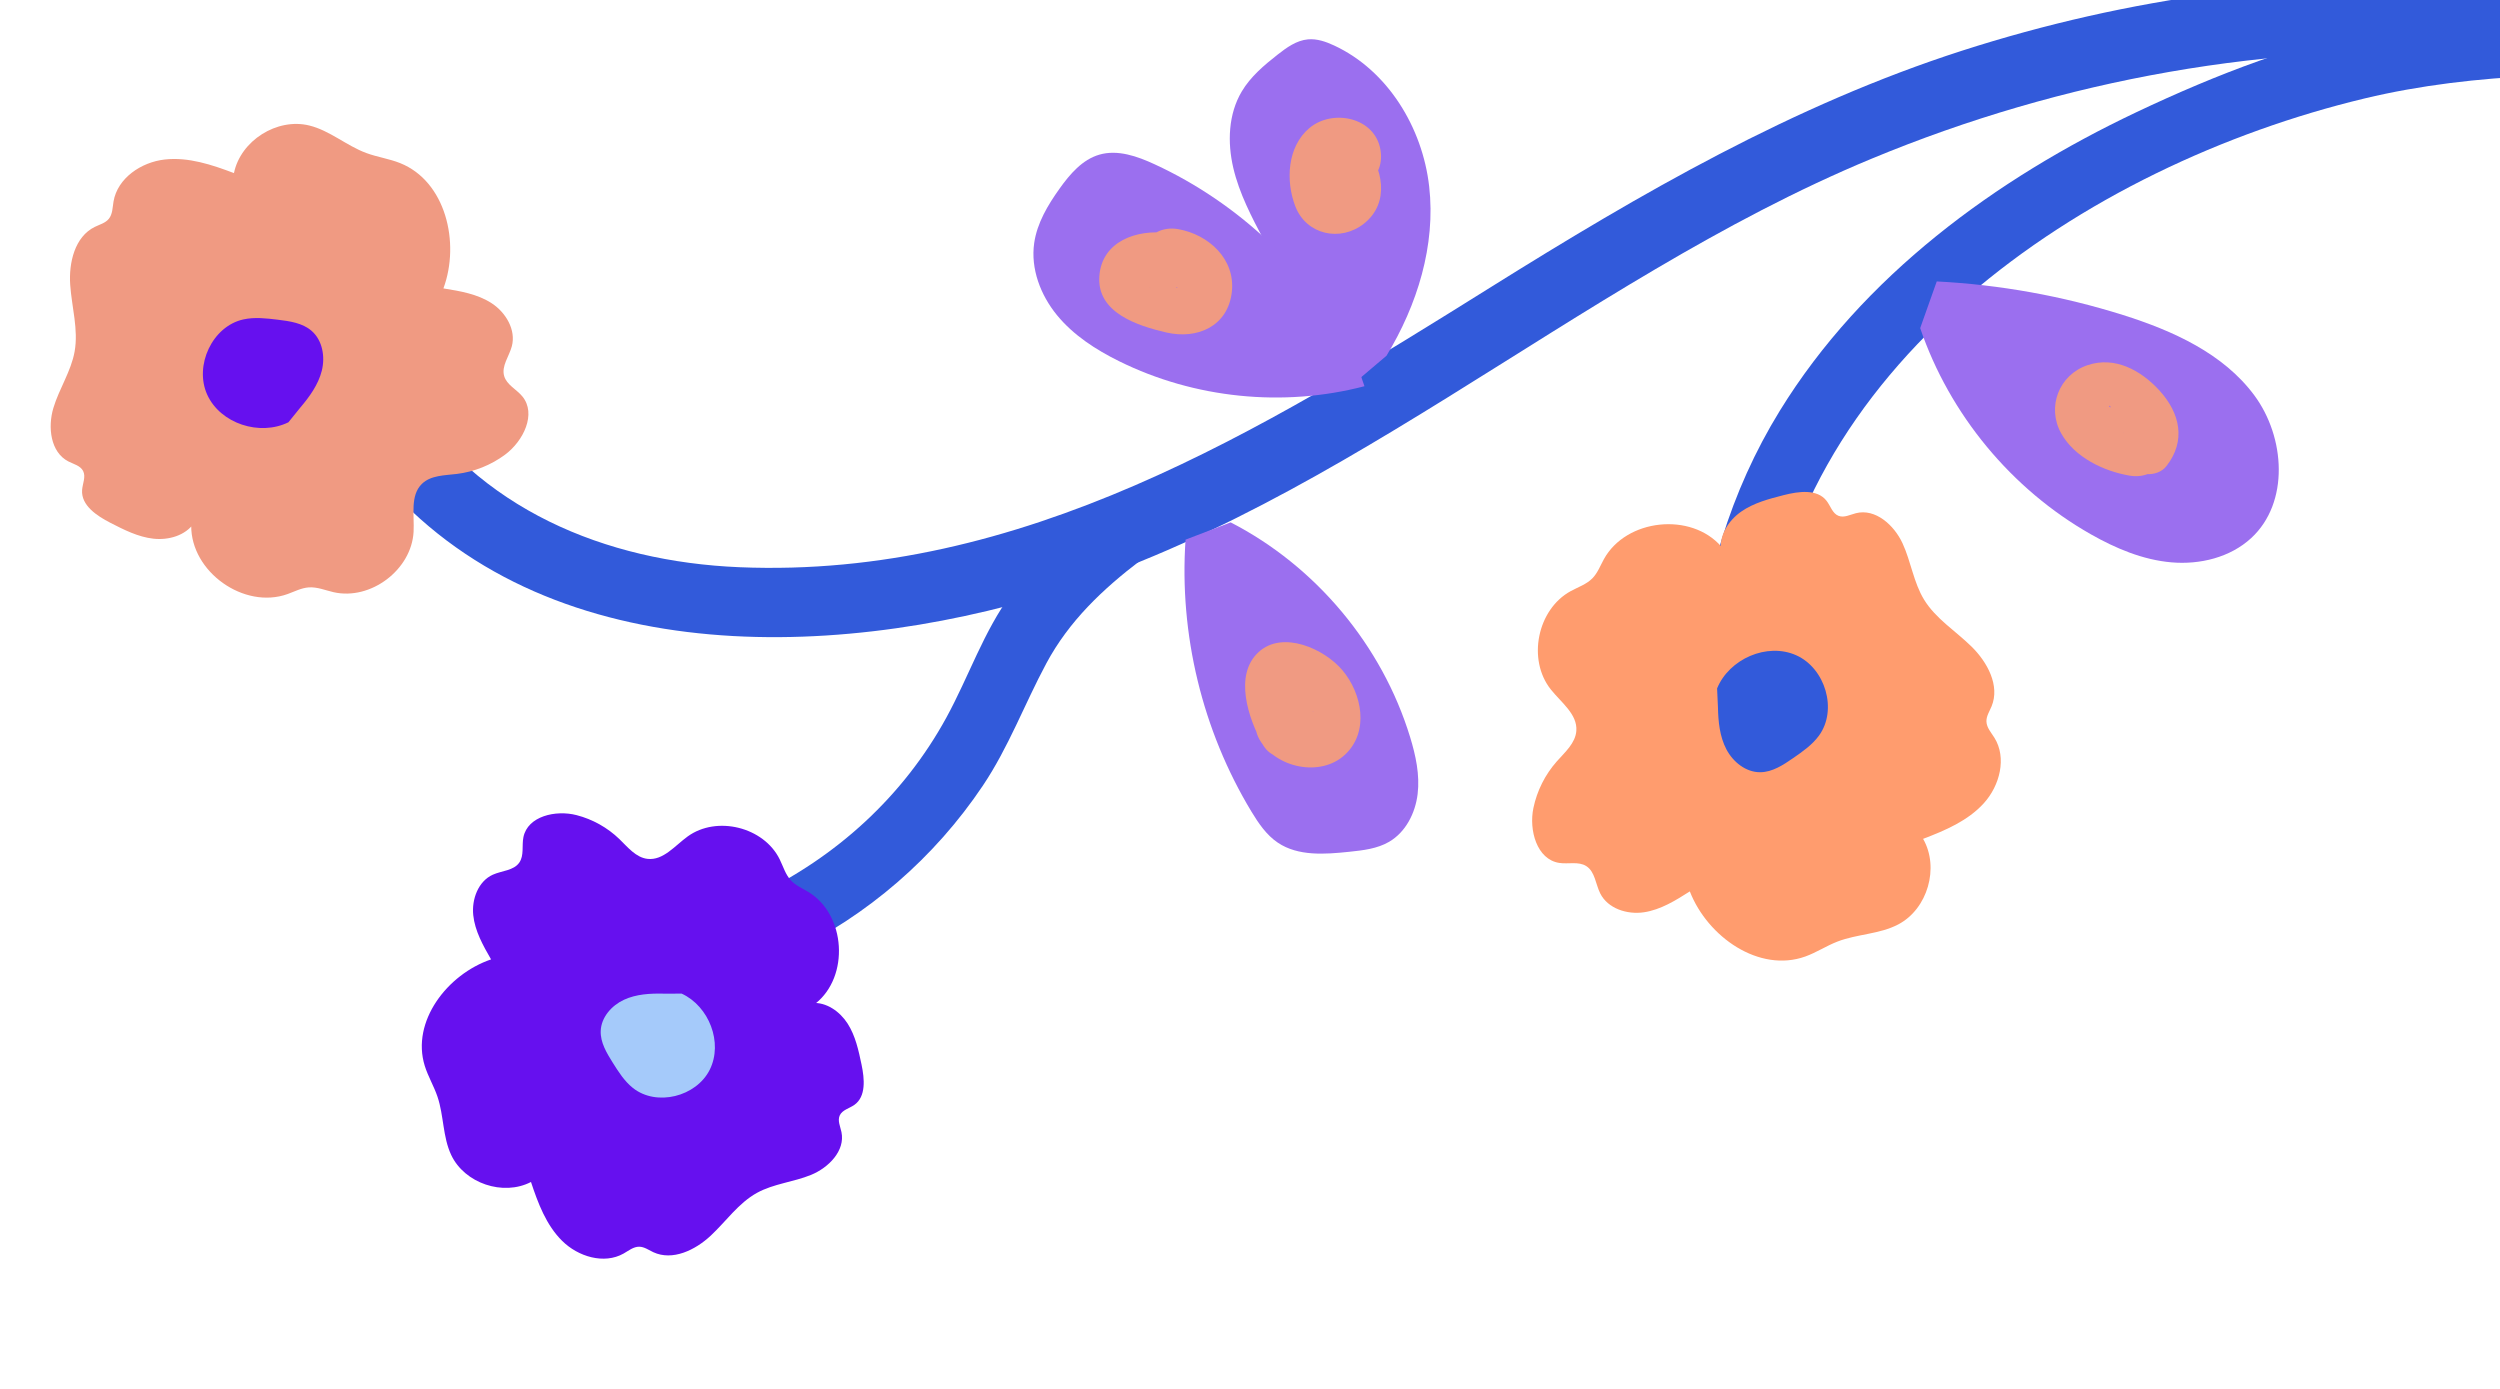
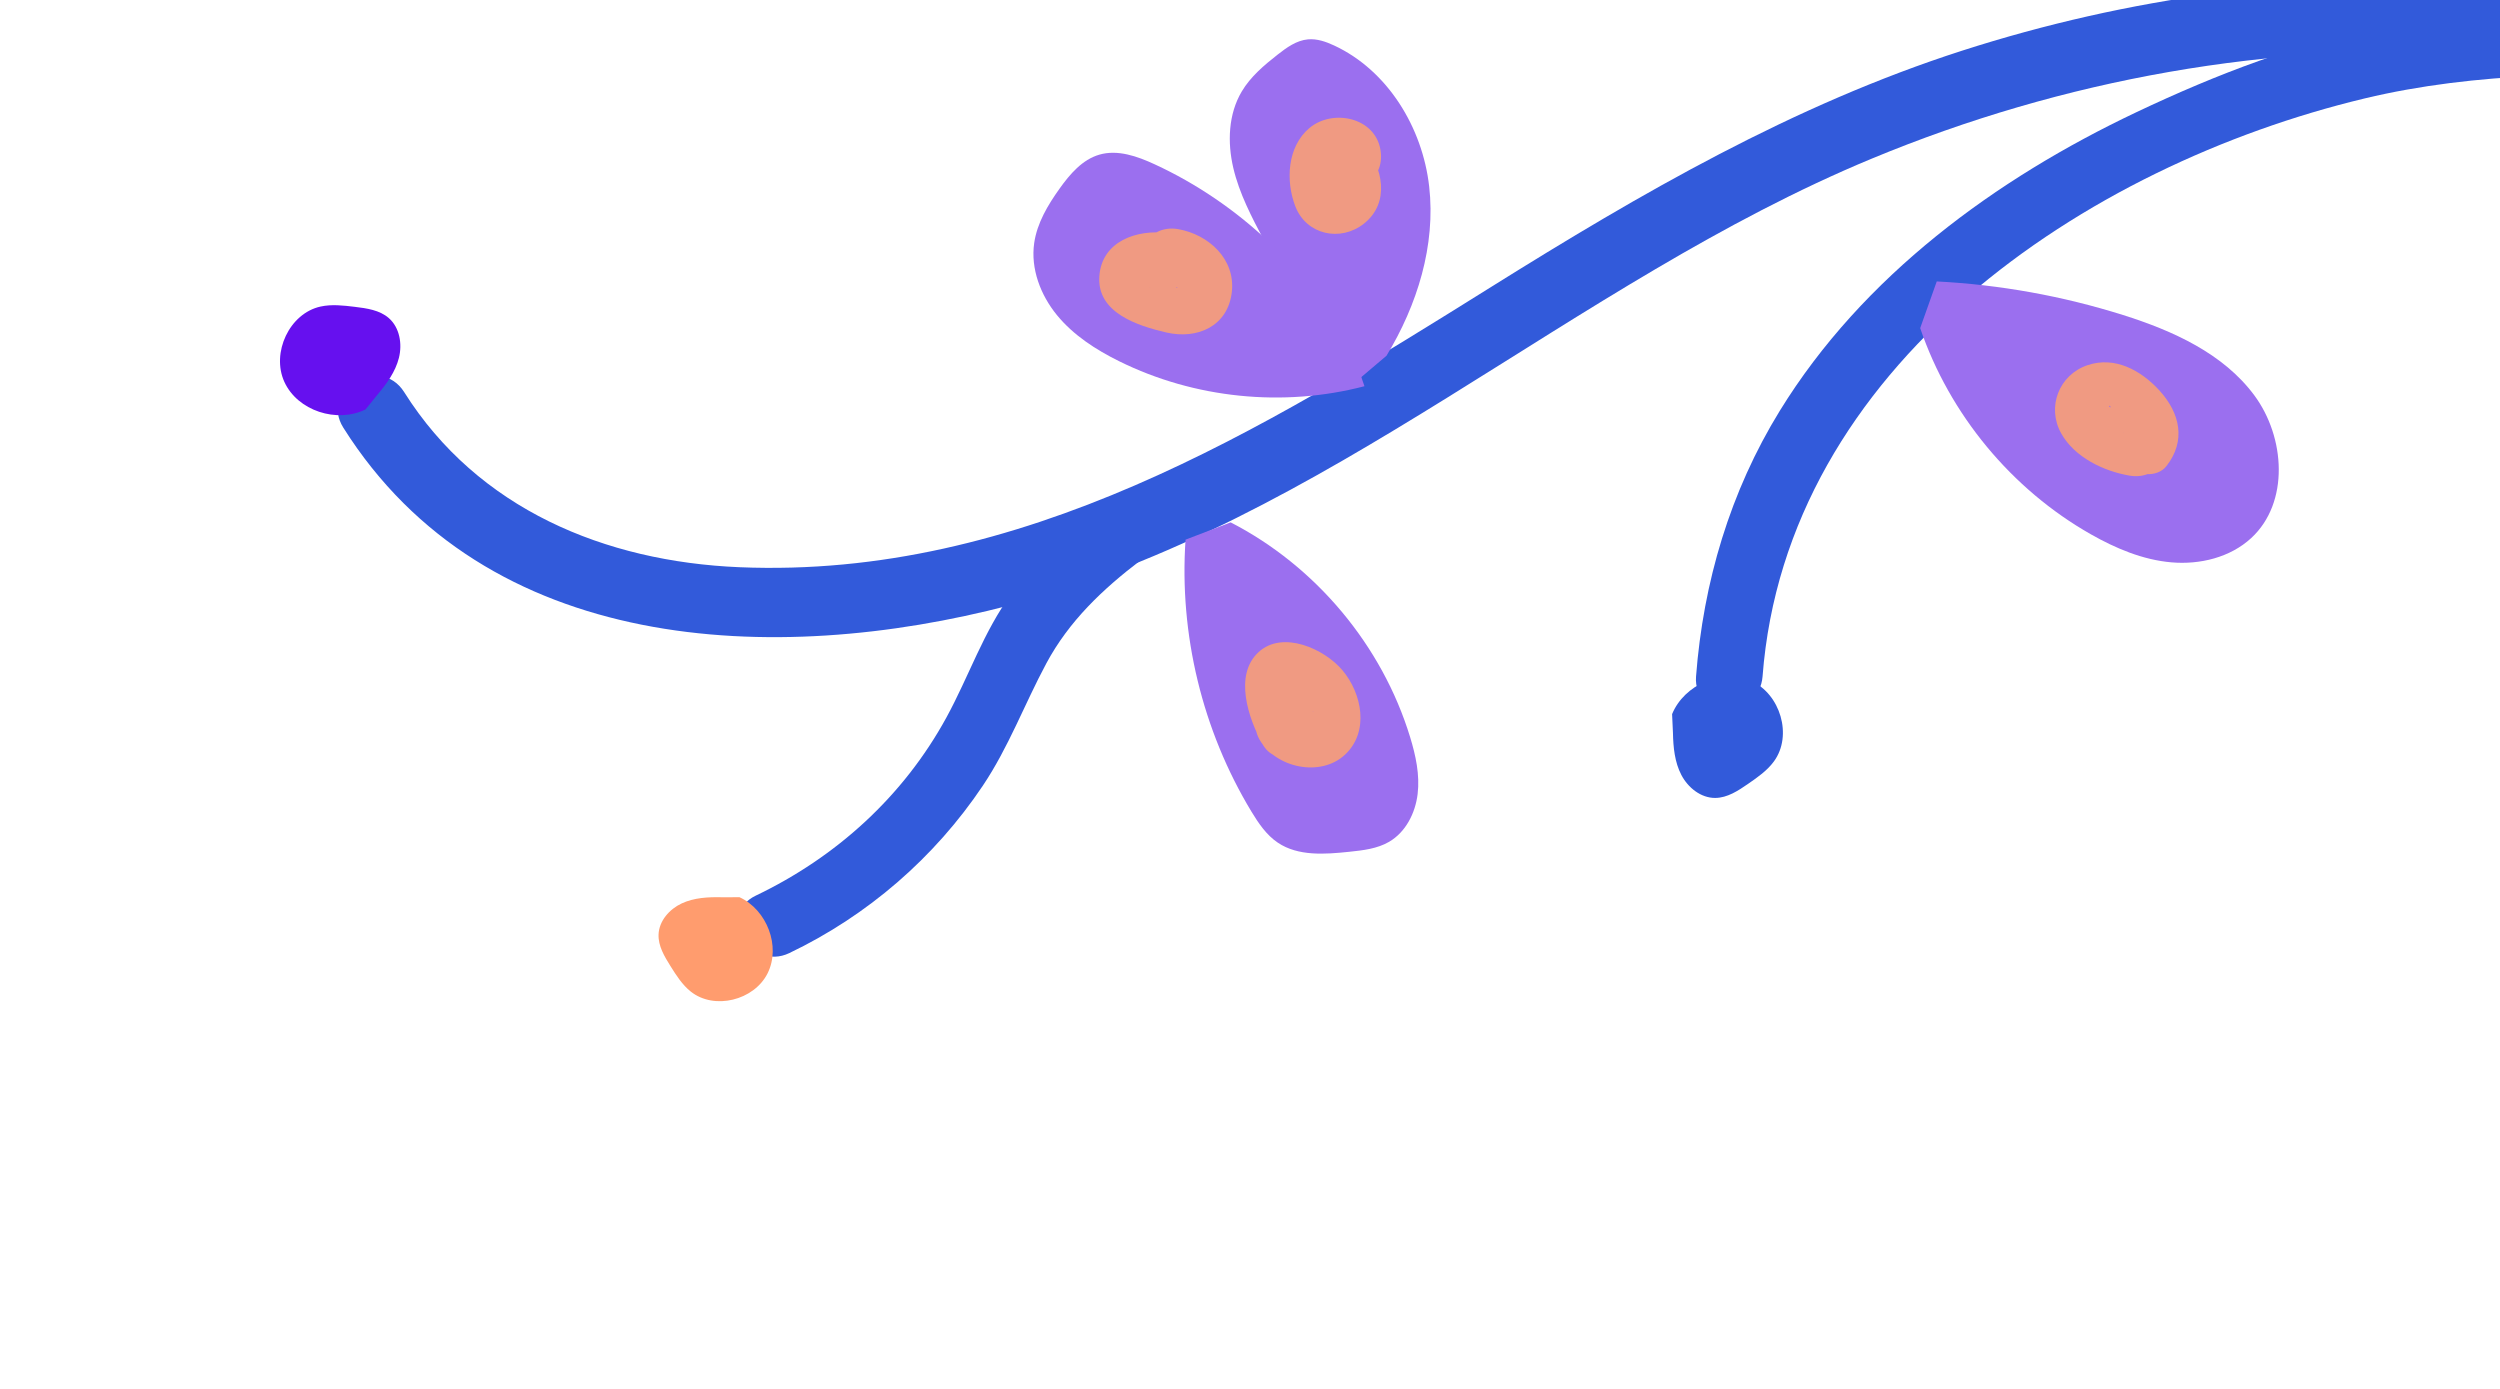
<svg xmlns="http://www.w3.org/2000/svg" viewBox="0 0 389 216">
-   <path d="M421.687 1.312c-16.788-.305-33.663-.34-50.238 2.708-13.524 2.487-26.602 7.554-38.999 13.426-21.962 10.404-42.615 25.517-55.514 46.474-7.726 12.552-11.911 26.684-13.031 41.333-.508 6.643 9.845 6.61 10.35 0 3.683-48.198 50.14-79.485 93.654-89.929 17.572-4.218 35.828-3.989 53.779-3.663 6.663.121 6.663-10.229 0-10.35z" fill="#325ada" />
-   <path d="M385.647-2.663C358.526-4.15 331.157-.434 305.31 7.883c-26.297 8.461-49.962 22.191-73.269 36.755-35.836 22.393-73.085 45.457-117 43.62-20.904-.874-40.688-9.052-52.149-27.241-3.752-5.955-13.244-.459-9.468 5.534 22.239 35.297 67.01 37.23 103.676 27.642 49.499-12.943 87.48-50.141 134.127-69.502 29.827-12.38 62.164-18.158 94.421-16.39 7.051.387 7.029-10.579 0-10.965z" fill="#325ada" />
-   <path d="M172.238 78.259c-5.476 4.179-10.707 8.514-14.829 14.09-4.362 5.902-6.655 12.908-10.149 19.297-6.707 12.264-17.11 21.711-29.676 27.721-6.006 2.872-.762 11.799 5.224 8.937 12.179-5.825 22.611-14.847 30.131-26.067 4.013-5.987 6.471-12.675 9.857-18.992 3.544-6.611 8.756-11.539 14.666-16.049 5.225-3.987.075-12.98-5.224-8.937z" fill="#325ada" />
-   <path d="M215.74 55.353c4.786-7.88 7.679-17.172 6.641-26.333-1.038-9.16-6.436-18.055-14.795-21.944-1.28-.595-2.669-1.08-4.074-.951-1.78.163-3.314 1.275-4.721 2.378-2.11 1.655-4.205 3.428-5.575 5.733-2.091 3.516-2.248 7.916-1.314 11.899.934 3.982 2.865 7.649 4.776 11.266l7.679 14.533c1.579 2.987 3.331 6.152 6.336 7.697" fill="#9b6fef" />
-   <path d="M210.449 54.647c-6.755-12.682-17.743-23.061-30.789-29.084-2.701-1.247-5.74-2.329-8.597-1.5-2.66.771-4.588 3.036-6.197 5.29-1.823 2.554-3.492 5.342-3.943 8.447-.582 4.003.981 8.115 3.547 11.243s6.052 5.376 9.678 7.169c11.71 5.789 25.524 7.195 38.16 3.884" fill="#9b6fef" />
-   <path d="M206.096 28.599c.608.734-.272.221.744-.548.263-.199.565-.281.894-.266.519.006.912.272 1.18.799.753.963.974 1.042.662.237.052-.409-.186-.958-.215-1.368-.014-.197-.126-.889-.102-.766-.118-.597.744-.3-.086-.132-.695.141-2.52.37-2.712-.86.361 2.313 3.257 3.594 5.328 3.025 2.468-.678 3.387-3.008 3.025-5.328-.805-5.16-7.459-6.503-11.068-3.472-3.444 2.892-3.729 8.195-2.194 12.184 1.711 4.447 7.032 5.585 10.679 2.693 4.122-3.269 2.945-8.757-.009-12.325-1.493-1.803-4.581-1.545-6.125 0-1.784 1.784-1.497 4.318 0 6.126zM181.004 44.003c.286.05 2.042.797 2.196.782.311-.03-.649.256-.071-.505.165-.217.374-.267.576-.544.389-.535 1.159.103.068-.359-.619-.262-1.38-.374-2.029-.581-1.305-.416-2.635-.829-3.727-1.673l1.554 1.554c.347.489-.44 2.42-.705 2.075.115.15 2.402.13 2.724.17 2.325.294 4.331-2.201 4.331-4.331 0-2.585-2-4.037-4.331-4.331-4.681-.592-10.159 1.264-10.534 6.73-.388 5.661 5.897 7.688 10.414 8.741 4.83 1.126 9.598-.963 10.203-6.294.582-5.127-3.605-8.949-8.367-9.787-2.301-.405-4.667.62-5.328 3.025-.575 2.091.709 4.921 3.025 5.328z" fill="#f09a82" />
-   <path d="M267.846 85.06c-4.713-5.43-14.828-4.348-18.286 1.956-.558 1.017-.973 2.143-1.786 2.971-.921.938-2.225 1.365-3.378 1.996-5.195 2.839-6.778 10.652-3.097 15.288 1.617 2.037 4.17 3.854 3.979 6.449-.141 1.917-1.772 3.319-3.046 4.759-1.808 2.044-3.073 4.564-3.632 7.235-.724 3.457.522 8.01 4.012 8.555 1.413.221 2.998-.271 4.207.493 1.374.869 1.45 2.807 2.179 4.26 1.184 2.356 4.186 3.318 6.794 2.929s4.919-1.835 7.144-3.248c2.764 7.098 10.809 12.706 17.977 10.127 1.726-.621 3.276-1.656 4.986-2.318 3.07-1.188 6.565-1.141 9.477-2.676 4.563-2.403 6.428-8.839 3.858-13.31 3.451-1.313 6.982-2.815 9.459-5.554 2.477-2.738 3.589-7.053 1.634-10.186-.501-.802-1.202-1.565-1.237-2.51-.031-.842.48-1.593.801-2.373 1.324-3.213-.645-6.867-3.126-9.301-2.48-2.434-5.572-4.337-7.383-7.303-1.631-2.672-2.032-5.913-3.344-8.755-1.312-2.842-4.227-5.465-7.26-4.689-.905.231-1.845.752-2.713.406-.938-.374-1.231-1.532-1.849-2.331-1.458-1.885-4.361-1.48-6.67-.89-2.31.591-4.676 1.207-6.628 2.575-1.952 1.368-3.432 3.672-3.138 6.038" fill="#ff9c6e" />
-   <path d="M267.179 107.118c1.88-4.593 7.777-7.183 12.309-5.16 4.532 2.022 6.47 8.495 3.545 12.504-1.05 1.44-2.546 2.481-4.012 3.494-1.555 1.074-3.237 2.191-5.127 2.203-2.239.015-4.247-1.6-5.28-3.587-1.033-1.986-1.255-4.29-1.301-6.528" fill="#325ada" />
-   <path d="M29.754 81.779c-.072 7.19 8.218 13.086 14.986 10.659 1.092-.392 2.15-.959 3.307-1.04 1.311-.091 2.571.453 3.852.746 5.771 1.319 12.136-3.48 12.455-9.392.14-2.598-.566-5.65 1.297-7.465 1.377-1.342 3.527-1.31 5.435-1.543 2.709-.332 5.326-1.379 7.516-3.008 2.834-2.108 4.919-6.343 2.669-9.065-.911-1.102-2.424-1.785-2.822-3.159-.453-1.561.776-3.062 1.193-4.634.676-2.548-.934-5.259-3.144-6.697s-4.899-1.887-7.502-2.305c2.637-7.146.332-16.679-6.743-19.5-1.704-.679-3.55-.932-5.269-1.57-3.086-1.146-5.671-3.498-8.869-4.28-5.009-1.226-10.673 2.355-11.712 7.406-3.454-1.305-7.094-2.522-10.763-2.114s-7.363 2.901-7.977 6.542c-.157.933-.138 1.968-.738 2.699-.535.651-1.416.875-2.173 1.245-3.122 1.528-4.07 5.569-3.827 9.035.243 3.467 1.296 6.941.685 10.362-.551 3.082-2.399 5.774-3.301 8.771-.902 2.998-.459 6.894 2.326 8.324.831.426 1.88.661 2.3 1.495.455.902-.094 1.963-.161 2.971-.158 2.378 2.283 3.999 4.403 5.088 2.121 1.089 4.3 2.197 6.669 2.467s5.004-.474 6.353-2.44" fill="#f09a82" />
-   <path d="M44.878 65.708c-4.453 2.192-10.584.221-12.636-4.298s.788-10.649 5.637-11.711c1.741-.382 3.55-.169 5.32.044 1.876.227 3.876.506 5.299 1.75 1.686 1.474 2.119 4.014 1.575 6.186s-1.905 4.043-3.354 5.75" fill="#6610ef" />
-   <path d="M184.473 83.968c-1.013 14.698 2.613 29.681 10.234 42.289 1.111 1.837 2.35 3.674 4.133 4.87 3.164 2.122 7.307 1.808 11.096 1.412 2.137-.223 4.346-.47 6.203-1.55 2.591-1.507 4.09-4.471 4.446-7.447.355-2.976-.294-5.982-1.171-8.848-4.359-14.258-14.669-26.594-27.927-33.414" fill="#9b6fef" />
-   <path d="M195.991 115.095c2.518 4.371 9.464 5.914 13.299 2.326 3.818-3.572 2.635-9.521-.415-13.139-2.795-3.316-9.279-6.265-13.037-2.818-3.899 3.578-1.571 10.354.576 14.264 2.684 4.888 10.168.522 7.48-4.372-.528-.962-.897-1.872-1.168-2.936-.08-.313-.169-.642-.214-.963a7.135 7.135 0 0 1-.058-.968c.022-.728-.141-.362-.491 1.1l-1.911 1.114c.921-.299 2.383 1.116 2.773 1.895.097.194.139.736.222.818.378.374-.332.053.325-.294 1.729-.913.908-.198.314-.406-.765-.267-.332-.196-.216.005-2.783-4.829-10.271-.472-7.48 4.372z" fill="#f09a82" />
-   <path d="M298.781 51.055c4.577 13.435 14.216 25.078 26.559 32.083 3.875 2.199 8.086 3.976 12.525 4.363 4.439.387 9.147-.755 12.422-3.776 5.967-5.503 5.314-15.698.479-22.218s-12.683-10.051-20.425-12.491a116.511 116.511 0 0 0-28.983-5.226" fill="#9b6fef" />
-   <g>
-     <path d="M337.1 72.524c3.076-3.938 2.124-8.246-1.099-11.771-2.853-3.121-6.919-5.374-11.187-3.93-4.421 1.496-6.377 6.481-4.104 10.589 2.065 3.733 6.626 5.916 10.672 6.599 2.304.389 4.664-.609 5.328-3.025.571-2.078-.706-4.936-3.025-5.328-1.572-.266-3.07-.658-4.403-1.564.275.187-1.383-.937-1.085-.947.639-.023-.551 1.74-.55 1.77-.452.218-.374.223.233.013-.079.029-.101.076-.065.144.297.205.597.395.876.621.395.321.936 1.258 1.413 1.431.856.311-.549 1.089.87-.728-1.439 1.842-1.796 4.329 0 6.125 1.498 1.498 4.677 1.854 6.125 0z" fill="#f09a82" />
+   <style>
+     .st0{fill:#325ada}
+     .st1{fill:#9b6fef}
+     .st2{fill:#f09a82}
+     .st4{fill:#6610ef}
+ 
+ 
+     #flower1 .st2{
+       animation-name: flowerGrow;
+       animation-duration: 4s;
+       animation-timing-function: linear;
+       transform-box: fill-box;
+       transform-origin: 50%;
+       animation-fill-mode: forwards;
+       animation-delay: 2s;
+       
+       transform: scale(0,0);
+     }
+     #flower2 .st4{
+       animation-name: flowerGrow;
+       animation-duration: 4s;
+       animation-timing-function: linear;
+       transform-box: fill-box;
+       transform-origin: 50%;
+       animation-fill-mode: forwards;
+       animation-delay: 3s;
+       
+       transform: scale(0,0);
+     }
+     #flower3 .st2{
+       animation-name: flowerGrow;
+       animation-duration: 4s;
+       animation-timing-function: linear;
+       transform-box: fill-box;
+       transform-origin: 50%;
+       animation-fill-mode: forwards;
+       animation-delay: 1s;
+       
+       transform: scale(0,0);
+     }
+ 
+     @keyframes flowerGrow{
+       100%{
+         transform: scale(1.15,1.15);
+       }
+     }
+   </style>
+   <g id="Layer_1">
+     <path class="st0" d="M421.687 1.312c-16.788-.305-33.663-.34-50.238 2.708-13.524 2.487-26.602 7.554-38.999 13.426-21.962 10.404-42.615 25.517-55.514 46.474-7.726 12.552-11.911 26.684-13.031 41.333-.508 6.643 9.845 6.61 10.35 0 3.683-48.198 50.14-79.485 93.654-89.929 17.572-4.218 35.828-3.989 53.779-3.663 6.663.121 6.663-10.229 0-10.35z" />
+     <path class="st0" d="M385.647-2.663C358.526-4.15 331.157-.434 305.31 7.883c-26.297 8.461-49.962 22.191-73.269 36.755-35.836 22.393-73.085 45.457-117 43.62-20.904-.874-40.688-9.052-52.149-27.241-3.752-5.955-13.244-.459-9.468 5.534 22.239 35.297 67.01 37.23 103.676 27.642 49.499-12.943 87.48-50.141 134.127-69.502 29.827-12.38 62.164-18.158 94.421-16.39 7.051.387 7.029-10.579 0-10.965z" />
+     <path class="st0" d="M172.238 78.259c-5.476 4.179-10.707 8.514-14.829 14.09-4.362 5.902-6.655 12.908-10.149 19.297-6.707 12.264-17.11 21.711-29.676 27.721-6.006 2.872-.762 11.799 5.224 8.937 12.179-5.825 22.611-14.847 30.131-26.067 4.013-5.987 6.471-12.675 9.857-18.992 3.544-6.611 8.756-11.539 14.666-16.049 5.225-3.987.075-12.98-5.224-8.937z" />
+     <path class="st1" d="M215.74 55.353c4.786-7.88 7.679-17.172 6.641-26.333s-6.436-18.055-14.795-21.944c-1.28-.595-2.669-1.08-4.074-.951-1.78.163-3.314 1.275-4.721 2.378-2.11 1.655-4.205 3.428-5.575 5.733-2.091 3.516-2.248 7.916-1.314 11.899.934 3.982 2.865 7.649 4.776 11.266l7.679 14.533c1.579 2.987 3.331 6.152 6.336 7.697" />
+     <path class="st1" d="M210.449 54.647c-6.755-12.682-17.743-23.061-30.789-29.084-2.701-1.247-5.74-2.329-8.597-1.5-2.66.771-4.588 3.036-6.197 5.29-1.823 2.554-3.492 5.342-3.943 8.447-.582 4.003.981 8.115 3.547 11.243s6.052 5.376 9.678 7.169c11.71 5.789 25.524 7.195 38.16 3.884" />
+     <path class="st2" d="M206.096 28.599c.608.734-.272.221.744-.548.263-.199.565-.281.894-.266.519.006.912.272 1.18.799.753.963.974 1.042.662.237.052-.409-.186-.958-.215-1.368-.014-.197-.126-.889-.102-.766-.118-.597.744-.3-.086-.132-.695.141-2.52.37-2.712-.86.361 2.313 3.257 3.594 5.328 3.025 2.468-.678 3.387-3.008 3.025-5.328-.805-5.16-7.459-6.503-11.068-3.472-3.444 2.892-3.729 8.195-2.194 12.184 1.711 4.447 7.032 5.585 10.679 2.693 4.122-3.269 2.945-8.757-.009-12.325-1.493-1.803-4.581-1.545-6.125 0-1.784 1.784-1.497 4.318 0 6.126zM181.004 44.003c.286.05 2.042.797 2.196.782.311-.03-.649.256-.071-.505.165-.217.374-.267.576-.544.389-.535 1.159.103.068-.359-.619-.262-1.38-.374-2.029-.581-1.305-.416-2.635-.829-3.727-1.673l1.554 1.554c.347.489-.44 2.42-.705 2.075.115.15 2.402.13 2.724.17 2.325.294 4.331-2.201 4.331-4.331 0-2.585-2-4.037-4.331-4.331-4.681-.592-10.159 1.264-10.534 6.73-.388 5.661 5.897 7.688 10.414 8.741 4.83 1.126 9.598-.963 10.203-6.294.582-5.127-3.605-8.949-8.367-9.787-2.301-.405-4.667.62-5.328 3.025-.575 2.091.709 4.921 3.025 5.328z" />
+     <path class="st1" d="M184.473 83.968c-1.013 14.698 2.613 29.681 10.234 42.289 1.111 1.837 2.35 3.674 4.133 4.87 3.164 2.122 7.307 1.808 11.096 1.412 2.137-.223 4.346-.47 6.203-1.55 2.591-1.507 4.09-4.471 4.446-7.447.355-2.976-.294-5.982-1.171-8.848-4.359-14.258-14.669-26.594-27.927-33.414" />
+     <path class="st2" d="M195.991 115.095c2.518 4.371 9.464 5.914 13.299 2.326 3.818-3.572 2.635-9.521-.415-13.139-2.795-3.316-9.279-6.265-13.037-2.818-3.899 3.578-1.571 10.354.576 14.264 2.684 4.888 10.168.522 7.48-4.372-.528-.962-.897-1.872-1.168-2.936-.08-.313-.169-.642-.214-.963a7.135 7.135 0 0 1-.058-.968c.022-.728-.141-.362-.491 1.1l-1.911 1.114c.921-.299 2.383 1.116 2.773 1.895.097.194.139.736.222.818.378.374-.332.053.325-.294 1.729-.913.908-.198.314-.406-.765-.267-.332-.196-.216.005-2.783-4.829-10.271-.472-7.48 4.372z" />
+     <path class="st1" d="M298.781 51.055c4.577 13.435 14.216 25.078 26.559 32.083 3.875 2.199 8.086 3.976 12.525 4.363 4.439.387 9.147-.755 12.422-3.776 5.967-5.503 5.314-15.698.479-22.218s-12.683-10.051-20.425-12.491a116.511 116.511 0 0 0-28.983-5.226" />
+     <path class="st2" d="M337.1 72.524c3.076-3.938 2.124-8.246-1.099-11.771-2.853-3.121-6.919-5.374-11.187-3.93-4.421 1.496-6.377 6.481-4.104 10.589 2.065 3.733 6.626 5.916 10.672 6.599 2.304.389 4.664-.609 5.328-3.025.571-2.078-.706-4.936-3.025-5.328-1.572-.266-3.07-.658-4.403-1.564.275.187-1.383-.937-1.085-.947.639-.023-.551 1.74-.55 1.77-.452.218-.374.223.233.013-.079.029-.101.076-.065.144.297.205.597.395.876.621.395.321.936 1.258 1.413 1.431.856.311-.549 1.089.87-.728-1.439 1.842-1.796 4.329 0 6.125 1.498 1.498 4.677 1.854 6.125 0z" />
  </g>
-   <g>
-     <path d="M126.885 156.157c5.327-4.226 4.726-13.829-1.087-17.358-.938-.57-1.985-1.009-2.733-1.812-.847-.909-1.197-2.159-1.745-3.275-2.466-5.026-9.781-6.847-14.315-3.563-1.992 1.443-3.815 3.779-6.258 3.49-1.806-.213-3.062-1.812-4.369-3.076-1.856-1.793-4.184-3.093-6.684-3.733-3.236-.828-7.589.16-8.25 3.434-.268 1.326.131 2.844-.641 3.954-.878 1.262-2.712 1.253-4.115 1.882-2.275 1.02-3.309 3.817-3.05 6.297.259 2.48 1.529 4.723 2.771 6.885-6.821 2.316-12.455 9.683-10.317 16.562.515 1.656 1.428 3.164 1.983 4.807.995 2.95.805 6.25 2.133 9.066 2.08 4.411 8.083 6.442 12.414 4.199 1.097 3.315 2.369 6.714 4.853 9.168 2.484 2.454 6.515 3.684 9.555 1.968.779-.44 1.529-1.07 2.423-1.064.797.005 1.485.52 2.208.856 2.981 1.385 6.515-.324 8.918-2.565 2.403-2.242 4.33-5.084 7.208-6.671 2.593-1.429 5.671-1.673 8.411-2.795s5.34-3.766 4.733-6.664c-.181-.864-.633-1.775-.271-2.58.392-.871 1.499-1.099 2.279-1.65 1.841-1.299 1.58-4.059 1.118-6.264-.462-2.207-.945-4.468-2.157-6.369-1.212-1.901-3.327-3.396-5.574-3.217" fill="#6610ef" />
-     <path d="M106.072 154.608c4.261 1.968 6.462 7.647 4.363 11.845-2.099 4.198-8.295 5.759-11.962 2.828-1.317-1.052-2.238-2.508-3.134-3.936-.95-1.514-1.935-3.15-1.868-4.936.079-2.116 1.689-3.946 3.609-4.84 1.92-.893 4.105-1.007 6.222-.957" fill="#a5cafa" />
+   <g id="Layer_2">
+     <g id="flower3">
+       <path class="st2" d="M260.846 89.06c-4.713-5.43-14.828-4.348-18.286 1.956-.558 1.017-.973 2.143-1.786 2.971-.921.938-2.225 1.365-3.378 1.996-5.195 2.839-6.778 10.652-3.097 15.288 1.617 2.037 4.17 3.854 3.979 6.449-.141 1.917-1.772 3.319-3.046 4.759-1.808 2.044-3.073 4.564-3.632 7.235-.724 3.457.522 8.01 4.012 8.555 1.413.221 2.998-.271 4.207.493 1.374.869 1.45 2.807 2.179 4.26 1.184 2.356 4.186 3.318 6.794 2.929 2.607-.389 4.919-1.835 7.144-3.248 2.764 7.098 10.809 12.706 17.977 10.127 1.726-.621 3.276-1.656 4.986-2.318 3.07-1.188 6.565-1.141 9.477-2.676 4.563-2.403 6.428-8.839 3.858-13.31 3.451-1.313 6.982-2.815 9.459-5.554 2.477-2.738 3.589-7.053 1.634-10.186-.501-.802-1.202-1.565-1.237-2.51-.031-.842.48-1.593.801-2.373 1.324-3.213-.645-6.867-3.126-9.301-2.48-2.434-5.572-4.337-7.383-7.303-1.631-2.672-2.032-5.913-3.344-8.755-1.312-2.842-4.227-5.465-7.26-4.689-.905.231-1.845.752-2.713.406-.938-.374-1.231-1.532-1.849-2.331-1.458-1.885-4.361-1.48-6.67-.89-2.31.591-4.676 1.207-6.628 2.575s-3.432 3.672-3.138 6.038" fill="#ff9c6e" />
+       <path class="st0" d="M260.178 111.118c1.88-4.593 7.777-7.183 12.309-5.16 4.532 2.022 6.47 8.495 3.545 12.504-1.05 1.44-2.546 2.481-4.012 3.494-1.555 1.074-3.237 2.191-5.127 2.203-2.239.015-4.247-1.6-5.28-3.587-1.033-1.986-1.255-4.29-1.301-6.528" />
+     </g>
+     <g id="flower2">
+       <path class="st4" d="M135.885 141.157c5.327-4.226 4.726-13.829-1.087-17.358-.938-.57-1.985-1.009-2.733-1.812-.847-.909-1.197-2.159-1.745-3.275-2.466-5.026-9.781-6.847-14.315-3.563-1.992 1.443-3.815 3.779-6.258 3.49-1.806-.213-3.062-1.812-4.369-3.076-1.856-1.793-4.184-3.093-6.684-3.733-3.236-.828-7.589.16-8.25 3.434-.268 1.326.131 2.844-.641 3.954-.878 1.262-2.712 1.253-4.115 1.882-2.275 1.02-3.309 3.817-3.05 6.297.259 2.48 1.529 4.723 2.771 6.885-6.821 2.316-12.455 9.683-10.317 16.562.515 1.656 1.428 3.164 1.983 4.807.995 2.95.805 6.25 2.133 9.066 2.08 4.411 8.083 6.442 12.414 4.199 1.097 3.315 2.369 6.714 4.853 9.168 2.484 2.454 6.515 3.684 9.555 1.968.779-.44 1.529-1.07 2.423-1.064.797.005 1.485.52 2.208.856 2.981 1.385 6.515-.324 8.918-2.565 2.403-2.242 4.33-5.084 7.208-6.671 2.593-1.429 5.671-1.673 8.411-2.795s5.34-3.766 4.733-6.664c-.181-.864-.633-1.775-.271-2.58.392-.871 1.499-1.099 2.279-1.65 1.841-1.299 1.58-4.059 1.118-6.264-.462-2.207-.945-4.468-2.157-6.369-1.212-1.901-3.327-3.396-5.574-3.217" />
+       <path d="M115.072 139.608c4.261 1.968 6.462 7.647 4.363 11.845-2.099 4.198-8.295 5.759-11.962 2.828-1.317-1.052-2.238-2.508-3.134-3.936-.95-1.514-1.935-3.15-1.868-4.936.079-2.116 1.689-3.946 3.609-4.84 1.92-.893 4.105-1.007 6.222-.957" fill="#ff9c6e" />
+     </g>
+     <g id="flower1">
+       <path class="st2" d="M41.754 79.779c-.072 7.19 8.218 13.086 14.986 10.659 1.092-.392 2.15-.959 3.307-1.04 1.311-.091 2.571.453 3.852.746 5.771 1.319 12.136-3.48 12.455-9.392.14-2.598-.566-5.65 1.297-7.465 1.377-1.342 3.527-1.31 5.435-1.543 2.709-.332 5.326-1.379 7.516-3.008 2.834-2.108 4.919-6.343 2.669-9.065-.911-1.102-2.424-1.785-2.822-3.159-.453-1.561.776-3.062 1.193-4.634.676-2.548-.934-5.259-3.144-6.697s-4.899-1.887-7.502-2.305c2.637-7.146.332-16.679-6.743-19.5-1.704-.679-3.55-.932-5.269-1.57-3.086-1.146-5.671-3.498-8.869-4.28-5.009-1.226-10.673 2.355-11.712 7.406-3.454-1.305-7.094-2.522-10.763-2.114s-7.363 2.901-7.977 6.542c-.157.933-.138 1.968-.738 2.699-.535.651-1.416.875-2.173 1.245-3.122 1.528-4.07 5.569-3.827 9.035.243 3.467 1.296 6.941.685 10.362-.551 3.082-2.399 5.774-3.301 8.771-.902 2.998-.459 6.894 2.326 8.324.831.426 1.88.661 2.3 1.495.455.902-.094 1.963-.161 2.971-.158 2.378 2.283 3.999 4.403 5.088 2.121 1.089 4.3 2.197 6.669 2.467s5.004-.474 6.353-2.44" />
+       <path class="st4" d="M56.878 63.708c-4.453 2.192-10.584.221-12.636-4.298s.788-10.649 5.637-11.711c1.741-.382 3.55-.169 5.32.044 1.876.227 3.876.506 5.299 1.75 1.686 1.474 2.119 4.014 1.575 6.186s-1.905 4.043-3.354 5.75" />
+     </g>
  </g>
</svg>
